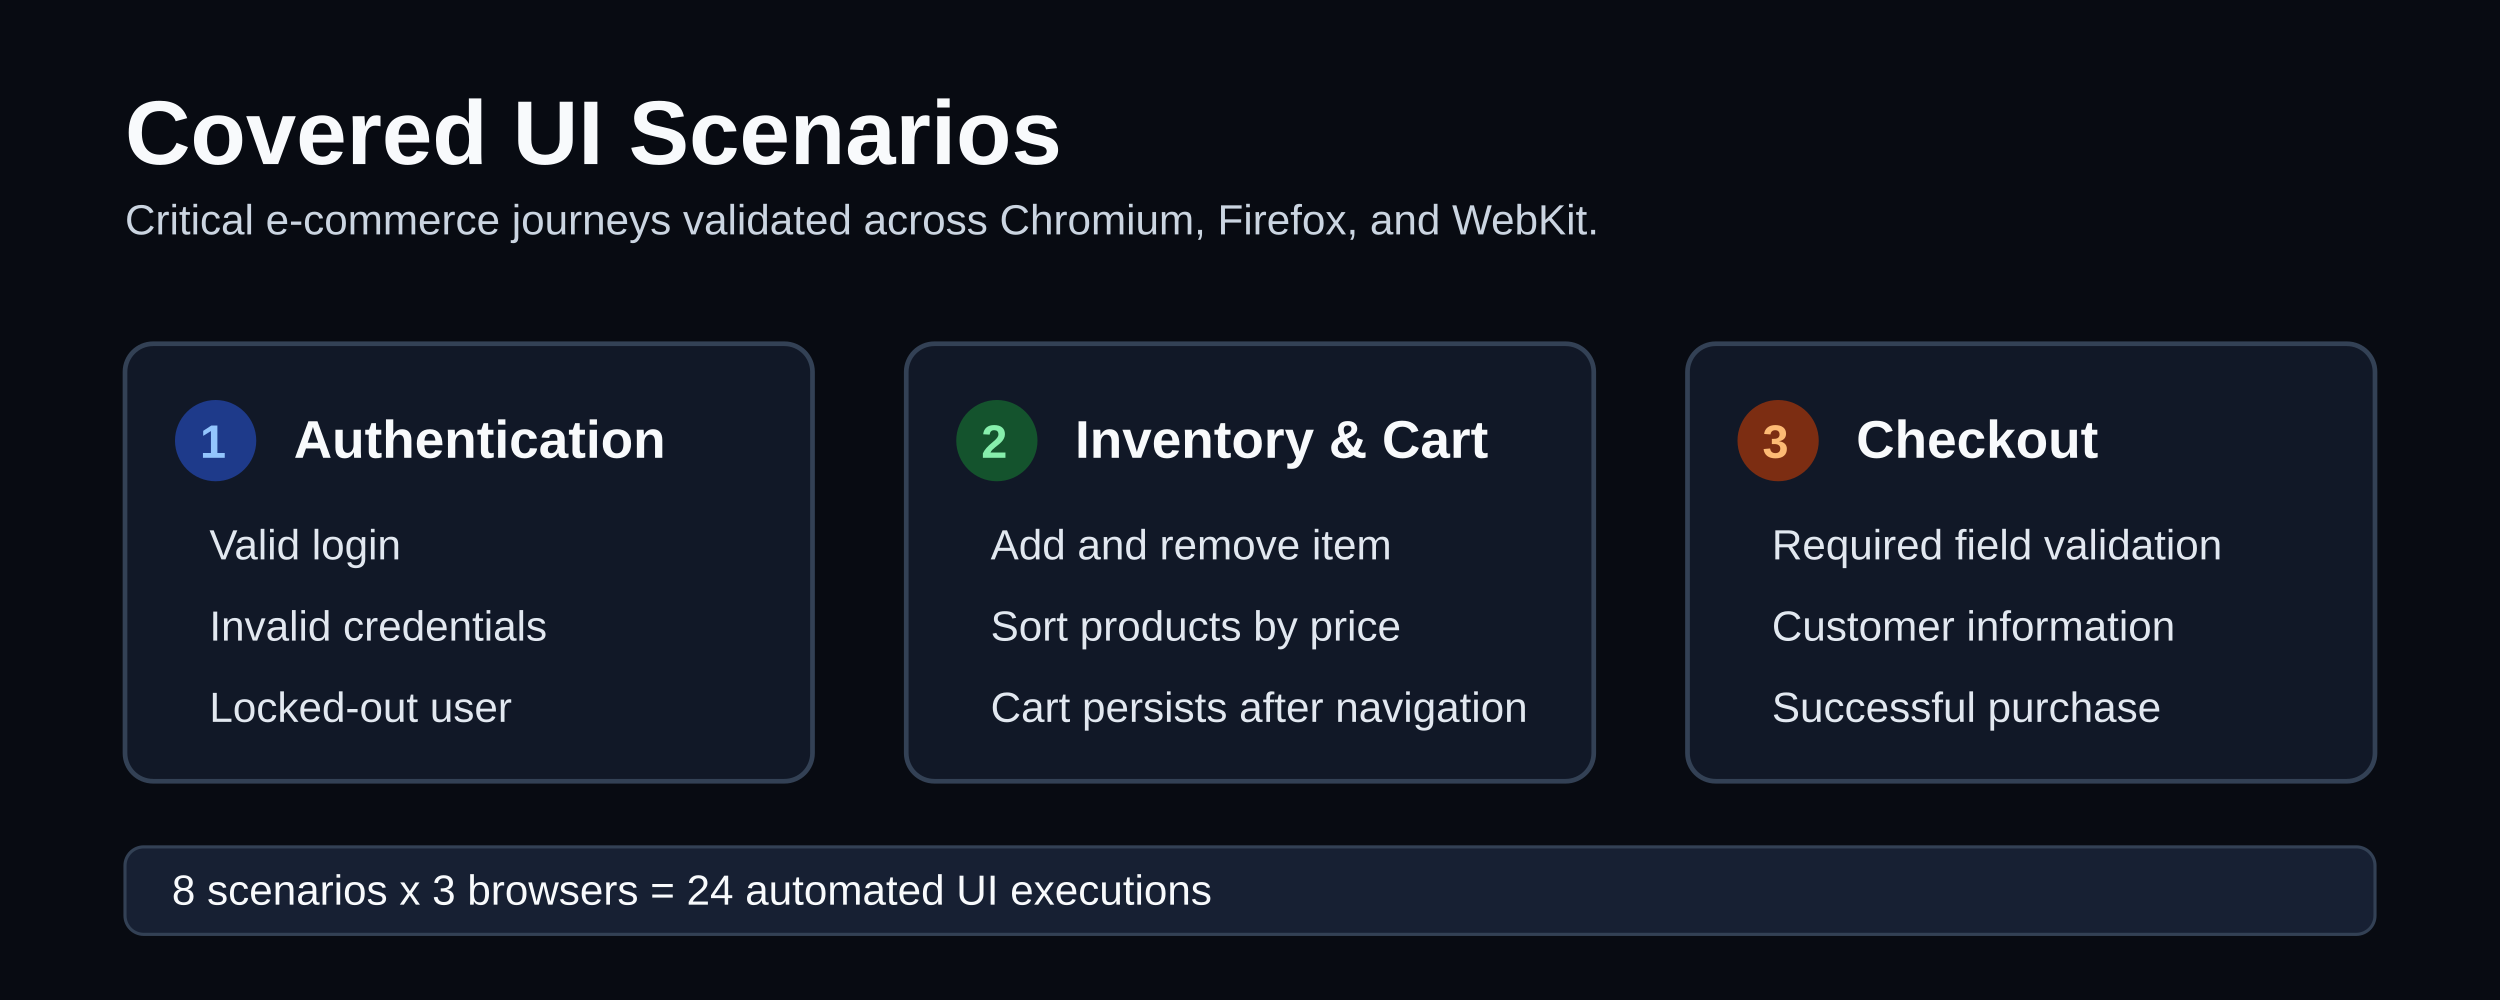
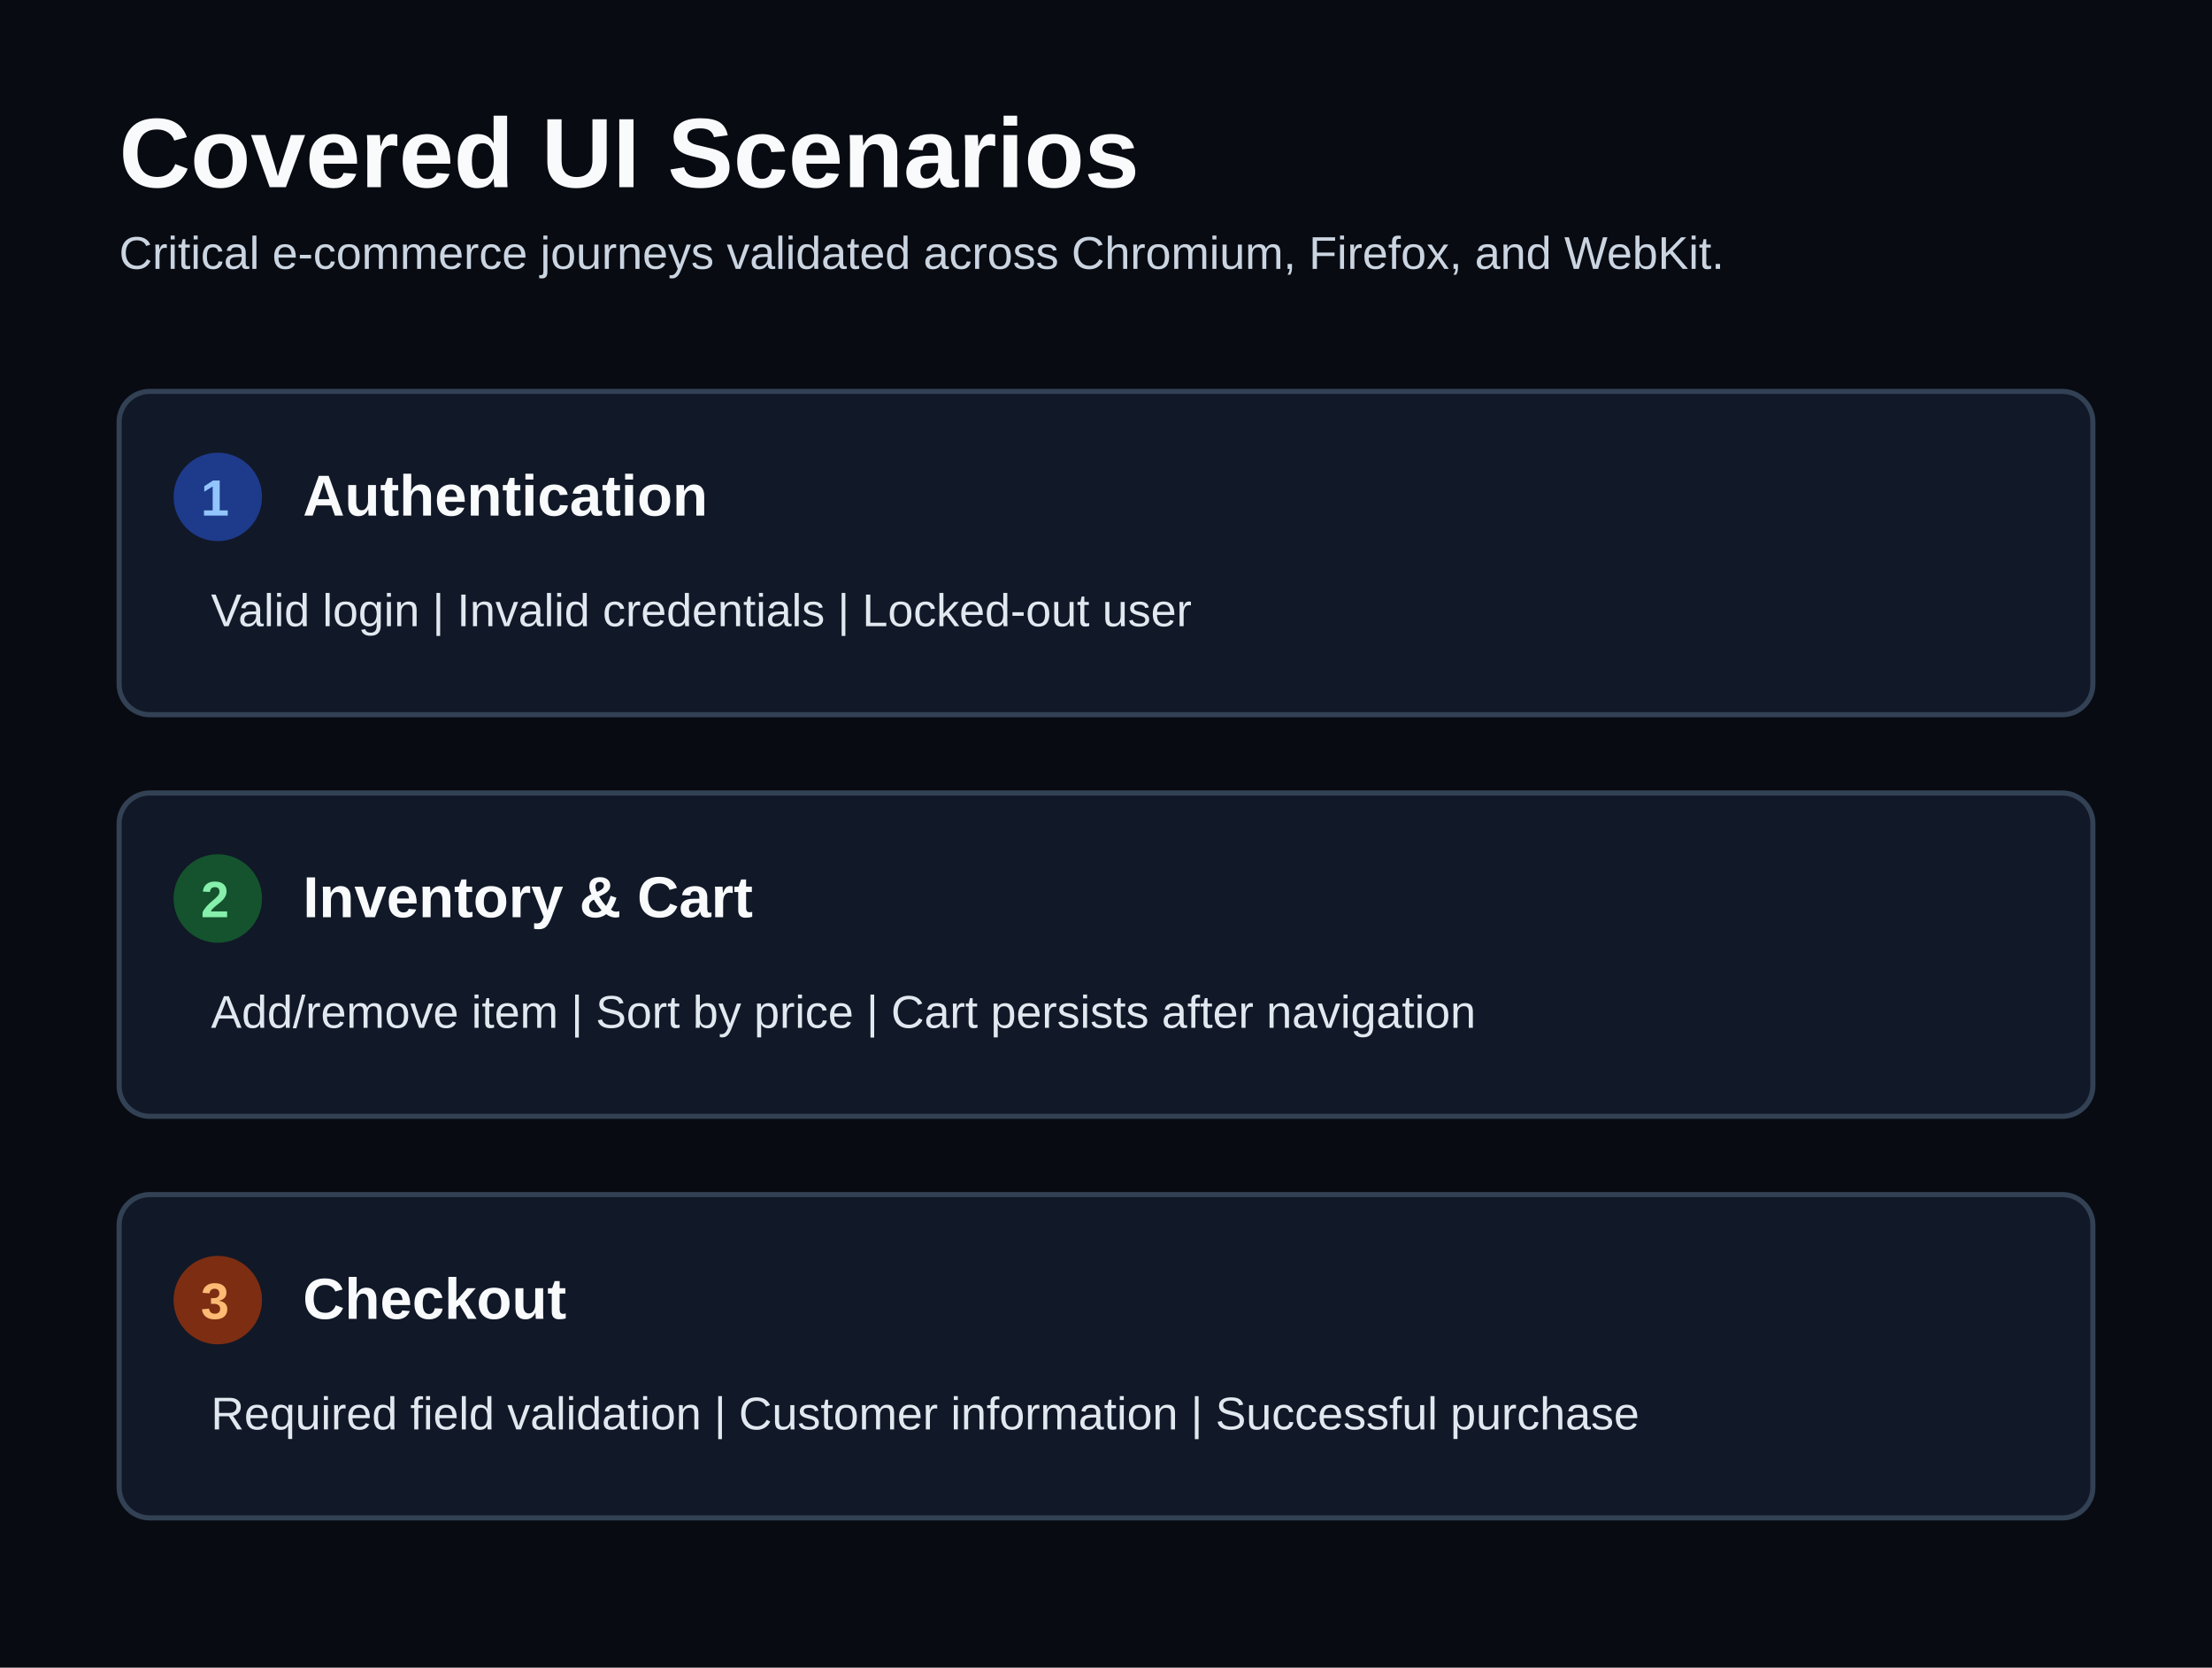
- <svg xmlns="http://www.w3.org/2000/svg" width="1600" height="640" viewBox="0 0 1600 640">
-   <rect width="1600" height="640" fill="#080b12" />
-   <text x="80" y="105" font-family="Segoe UI, Arial, sans-serif" font-size="58" font-weight="800" fill="#f8fafc">
+ <svg xmlns="http://www.w3.org/2000/svg" width="1300" height="980" viewBox="0 0 1300 980">
+   <rect width="1300" height="980" fill="#080b12" />
+   <text x="70" y="110" font-family="Segoe UI, Arial, sans-serif" font-size="58" font-weight="800" fill="#f8fafc">
    Covered UI Scenarios
  </text>
-   <text x="80" y="150" font-family="Segoe UI, Arial, sans-serif" font-size="27" fill="#cbd5e1">
+   <text x="70" y="158" font-family="Segoe UI, Arial, sans-serif" font-size="27" fill="#cbd5e1">
    Critical e-commerce journeys validated across Chromium, Firefox, and WebKit.
  </text>
-   <g transform="translate(80 220)">
-     <rect width="440" height="280" rx="18" fill="#111827" stroke="#334155" stroke-width="3" />
+   <g transform="translate(70 230)">
+     <rect width="1160" height="190" rx="18" fill="#111827" stroke="#334155" stroke-width="3" />
    <circle cx="58" cy="62" r="26" fill="#1e3a8a" />
    <text x="48" y="73" font-family="Segoe UI, Arial, sans-serif" font-size="30" font-weight="800" fill="#93c5fd">1</text>
    <text x="108" y="73" font-family="Segoe UI, Arial, sans-serif" font-size="34" font-weight="800" fill="#f8fafc">Authentication</text>
-     <text x="54" y="138" font-family="Segoe UI, Arial, sans-serif" font-size="27" fill="#e2e8f0">Valid login</text>
-     <text x="54" y="190" font-family="Segoe UI, Arial, sans-serif" font-size="27" fill="#e2e8f0">Invalid credentials</text>
-     <text x="54" y="242" font-family="Segoe UI, Arial, sans-serif" font-size="27" fill="#e2e8f0">Locked-out user</text>
+     <text x="54" y="138" font-family="Segoe UI, Arial, sans-serif" font-size="27" fill="#e2e8f0">Valid login | Invalid credentials | Locked-out user</text>
  </g>
-   <g transform="translate(580 220)">
-     <rect width="440" height="280" rx="18" fill="#111827" stroke="#334155" stroke-width="3" />
+   <g transform="translate(70 466)">
+     <rect width="1160" height="190" rx="18" fill="#111827" stroke="#334155" stroke-width="3" />
    <circle cx="58" cy="62" r="26" fill="#14532d" />
    <text x="48" y="73" font-family="Segoe UI, Arial, sans-serif" font-size="30" font-weight="800" fill="#86efac">2</text>
    <text x="108" y="73" font-family="Segoe UI, Arial, sans-serif" font-size="34" font-weight="800" fill="#f8fafc">Inventory &amp; Cart</text>
-     <text x="54" y="138" font-family="Segoe UI, Arial, sans-serif" font-size="27" fill="#e2e8f0">Add and remove item</text>
-     <text x="54" y="190" font-family="Segoe UI, Arial, sans-serif" font-size="27" fill="#e2e8f0">Sort products by price</text>
-     <text x="54" y="242" font-family="Segoe UI, Arial, sans-serif" font-size="27" fill="#e2e8f0">Cart persists after navigation</text>
+     <text x="54" y="138" font-family="Segoe UI, Arial, sans-serif" font-size="27" fill="#e2e8f0">Add/remove item | Sort by price | Cart persists after navigation</text>
  </g>
-   <g transform="translate(1080 220)">
-     <rect width="440" height="280" rx="18" fill="#111827" stroke="#334155" stroke-width="3" />
+   <g transform="translate(70 702)">
+     <rect width="1160" height="190" rx="18" fill="#111827" stroke="#334155" stroke-width="3" />
    <circle cx="58" cy="62" r="26" fill="#7c2d12" />
    <text x="48" y="73" font-family="Segoe UI, Arial, sans-serif" font-size="30" font-weight="800" fill="#fdba74">3</text>
    <text x="108" y="73" font-family="Segoe UI, Arial, sans-serif" font-size="34" font-weight="800" fill="#f8fafc">Checkout</text>
-     <text x="54" y="138" font-family="Segoe UI, Arial, sans-serif" font-size="27" fill="#e2e8f0">Required field validation</text>
-     <text x="54" y="190" font-family="Segoe UI, Arial, sans-serif" font-size="27" fill="#e2e8f0">Customer information</text>
-     <text x="54" y="242" font-family="Segoe UI, Arial, sans-serif" font-size="27" fill="#e2e8f0">Successful purchase</text>
+     <text x="54" y="138" font-family="Segoe UI, Arial, sans-serif" font-size="27" fill="#e2e8f0">Required field validation | Customer information | Successful purchase</text>
  </g>
-   <rect x="80" y="542" width="1440" height="56" rx="12" fill="#172033" stroke="#334155" stroke-width="2" />
-   <text x="110" y="579" font-family="Segoe UI, Arial, sans-serif" font-size="27" fill="#f8fafc">
-     8 scenarios x 3 browsers = 24 automated UI executions
-   </text>
</svg>
